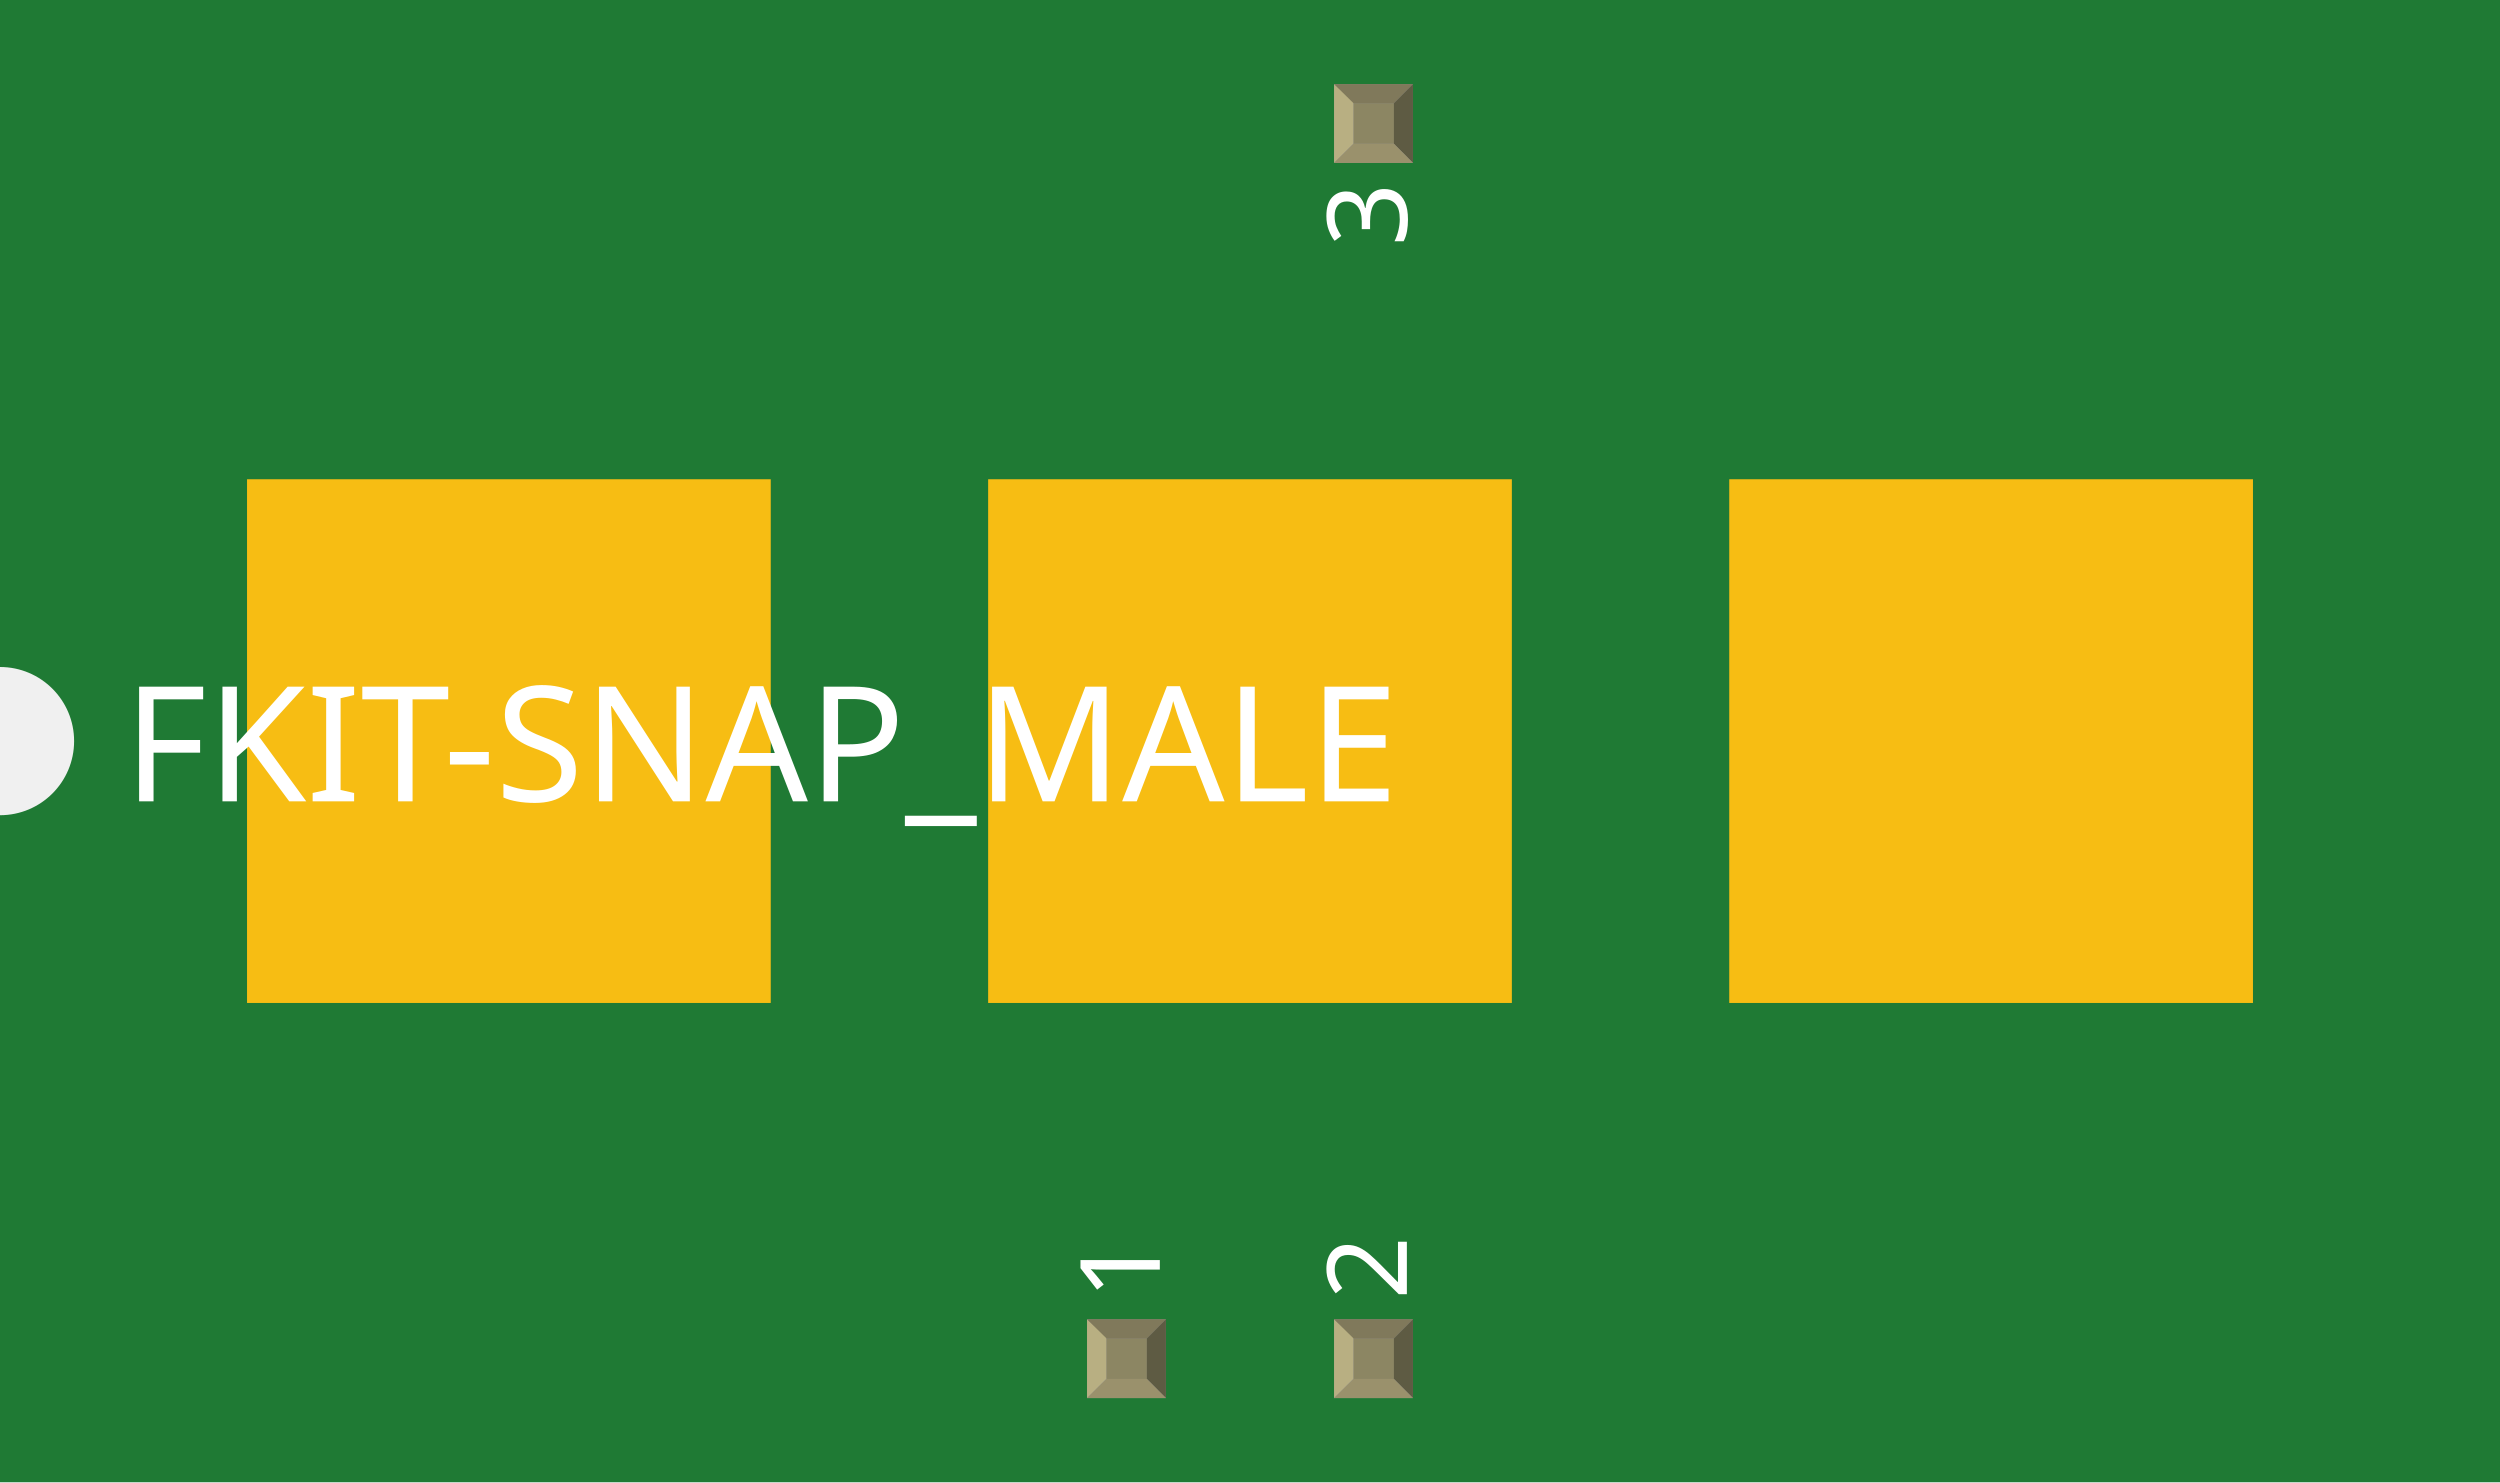
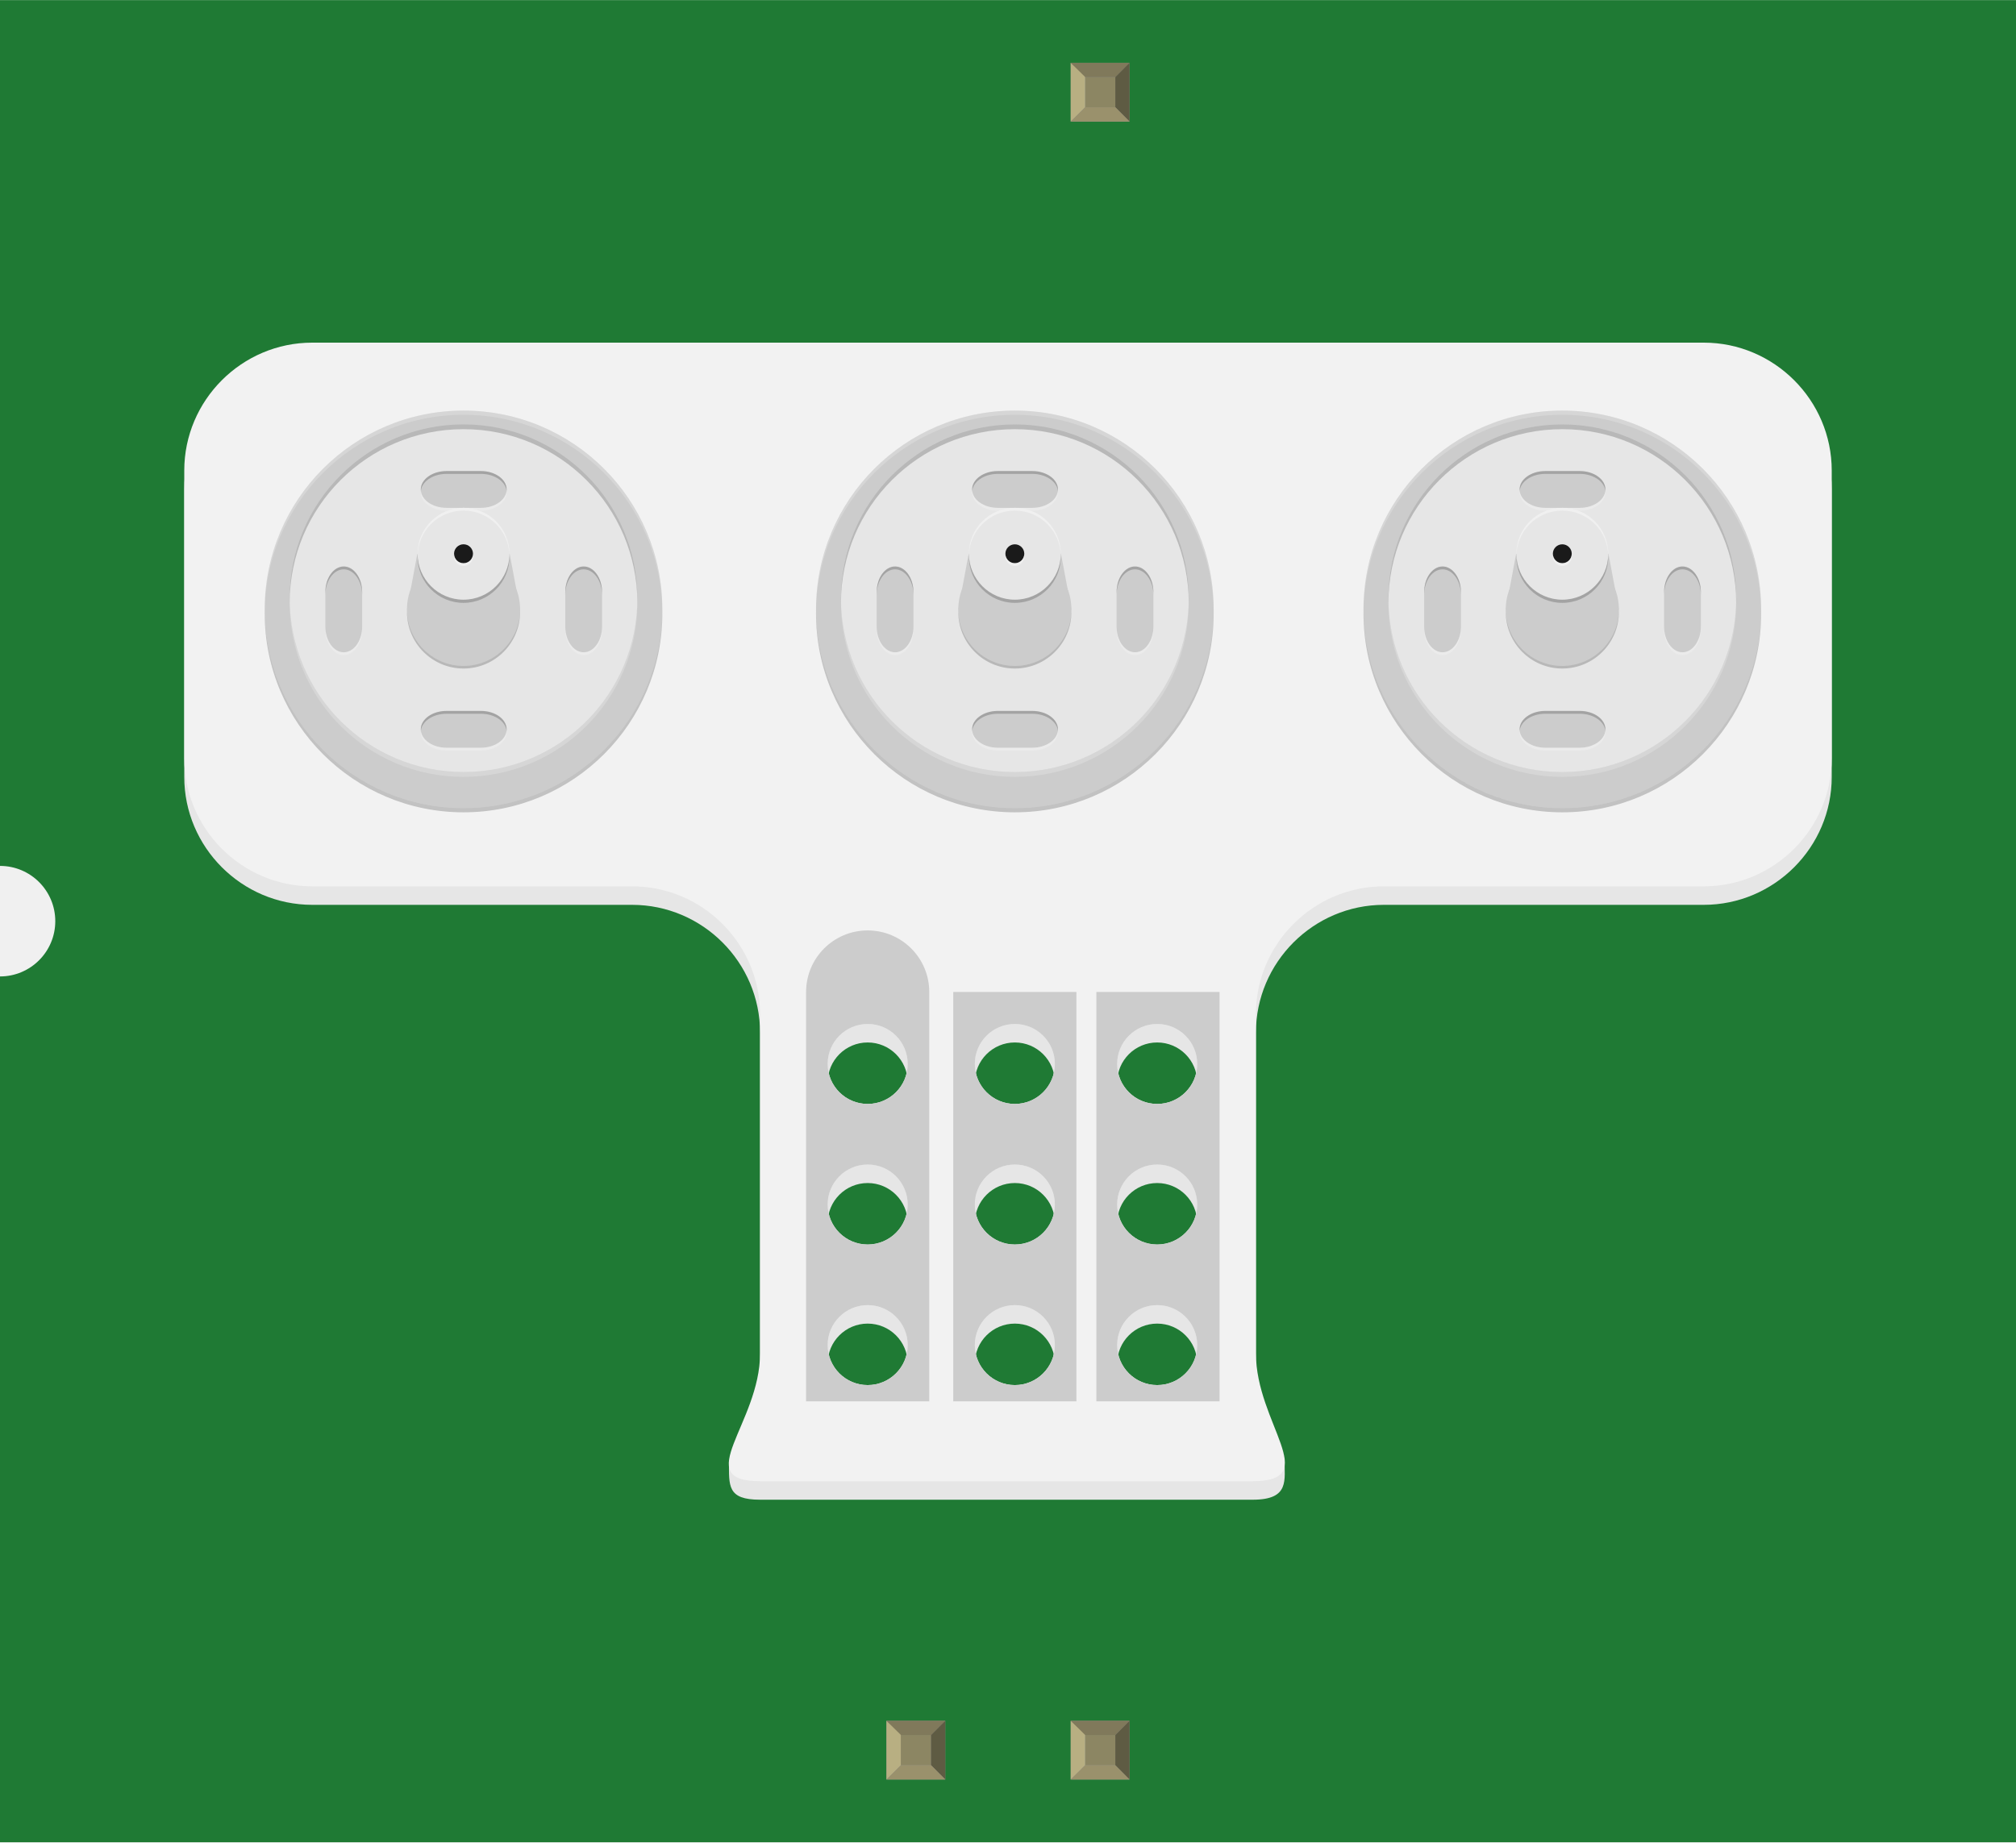
- <svg xmlns="http://www.w3.org/2000/svg" width="1.012in" x="0in" version="1.2" y="0in" height="0.6in" viewBox="0 0 1012 600" baseProfile="tiny">
+ <svg xmlns="http://www.w3.org/2000/svg" width="1.094in" x="0in" version="1.2" y="0in" height="1in" viewBox="0 0 1094.1 1000" baseProfile="tiny">
  <g id="breadboard">
    <g id="icon">
-       <path fill="#1F7A34" stroke="none" stroke-width="0" d="M0,0L0,270A30,30 0 0 1 0,330L0,600L1012,600L1012,0L0,0z" />
-       <g transform="translate(100,194)">
-         <rect width="212" x="0" y="0" fill="#F7BD13" connectorname="1" height="212" stroke="none" stroke-linecap="round" stroke-width="0" />
-         <rect width="212" x="300" y="0" fill="#F7BD13" connectorname="2" height="212" stroke="none" stroke-linecap="round" stroke-width="0" />
-         <rect width="212" x="600" y="0" fill="#F7BD13" connectorname="3" height="212" stroke="none" stroke-linecap="round" stroke-width="0" />
+       <path fill="#1F7A34" stroke="none" stroke-width="0" d="M0,0L0,470A30,30 0 0 1 0,530L0,1000L1094.1,1000L1094.1,0L0,0z" />
+       <g transform="translate(100,185.952)">
+         <g id="silkscreen" />
+         <g>
+           <path fill="#E6E6E6" d="M824.653,10.042L69.444,10.042c-38.194,0,-69.444,31.25,-69.444,69.444l0,156.25c0,38.194,31.25,69.444,69.444,69.444l173.611,0c38.194,0,69.444,31.25,69.444,69.444l0,184.028c0,16.986,-9.361,39.472,-16.875,48.458c0,13.486,-1.014,20.986,16.875,20.986l267.361,0c20.389,0,17.111,-10.806,17.319,-22c-4.597,-12.333,-15.583,-29.639,-15.583,-47.444l0,-184.028c0,-38.194,31.25,-69.444,69.444,-69.444l173.611,0c38.194,0,69.444,-31.25,69.444,-69.444L894.097,79.486C894.097,41.292,862.847,10.042,824.653,10.042zM370.889,575.917c-11.972,0,-21.708,-9.708,-21.708,-21.708c0,-11.986,9.736,-21.708,21.708,-21.708c11.986,0,21.722,9.708,21.722,21.708C392.625,566.208,382.875,575.917,370.889,575.917zM370.889,499.611c-11.972,0,-21.708,-9.708,-21.708,-21.708c0,-11.986,9.736,-21.708,21.708,-21.708c11.986,0,21.722,9.708,21.722,21.708C392.625,489.903,382.875,499.611,370.889,499.611zM370.889,423.306c-11.972,0,-21.708,-9.708,-21.708,-21.708c0,-12,9.736,-21.708,21.708,-21.708c11.986,0,21.722,9.708,21.722,21.708C392.625,413.597,382.875,423.306,370.889,423.306zM450.764,575.917c-11.986,0,-21.722,-9.708,-21.722,-21.708c0,-11.986,9.736,-21.708,21.722,-21.708s21.722,9.708,21.722,21.708C472.486,566.208,462.75,575.917,450.764,575.917zM450.764,499.611c-11.986,0,-21.722,-9.708,-21.722,-21.708c0,-11.986,9.736,-21.708,21.722,-21.708s21.722,9.708,21.722,21.708C472.486,489.903,462.75,499.611,450.764,499.611zM450.764,423.306c-11.986,0,-21.722,-9.708,-21.722,-21.708c0,-12,9.736,-21.708,21.722,-21.708s21.722,9.708,21.722,21.708C472.486,413.597,462.75,423.306,450.764,423.306zM528.014,575.917c-11.986,0,-21.722,-9.708,-21.722,-21.708c0,-11.986,9.736,-21.708,21.722,-21.708s21.722,9.708,21.722,21.708C549.75,566.208,540,575.917,528.014,575.917zM528.014,499.611c-11.986,0,-21.722,-9.708,-21.722,-21.708c0,-11.986,9.736,-21.708,21.722,-21.708s21.722,9.708,21.722,21.708C549.75,489.903,540,499.611,528.014,499.611zM528.014,423.306c-11.986,0,-21.722,-9.708,-21.722,-21.708c0,-12,9.736,-21.708,21.722,-21.708s21.722,9.708,21.722,21.708C549.75,413.597,540,423.306,528.014,423.306z" />
+           <path fill="#F2F2F2" d="M824.653,0L69.444,0C31.25,0,0,31.25,0,69.444l0,156.25c0,38.194,31.25,69.444,69.444,69.444l173.611,0c38.194,0,69.444,31.25,69.444,69.444L312.5,548.611c0,38.194,-38.194,69.444,0,69.444l267.361,0c38.194,0,1.736,-31.25,1.736,-69.444L581.597,364.583c0,-38.194,31.25,-69.444,69.444,-69.444l173.611,0c38.194,0,69.444,-31.25,69.444,-69.444L894.097,69.444C894.097,31.25,862.847,0,824.653,0zM370.889,565.875c-11.972,0,-21.708,-9.708,-21.708,-21.708c0,-11.986,9.736,-21.708,21.708,-21.708c11.986,0,21.722,9.708,21.722,21.708C392.625,556.167,382.875,565.875,370.889,565.875zM370.889,489.569c-11.972,0,-21.708,-9.708,-21.708,-21.708c0,-11.986,9.736,-21.708,21.708,-21.708c11.986,0,21.722,9.708,21.722,21.708C392.625,479.861,382.875,489.569,370.889,489.569zM370.889,413.264c-11.972,0,-21.708,-9.708,-21.708,-21.708c0,-12,9.736,-21.708,21.708,-21.708c11.986,0,21.722,9.708,21.722,21.708C392.625,403.556,382.875,413.264,370.889,413.264zM450.764,565.875c-11.986,0,-21.722,-9.708,-21.722,-21.708c0,-11.986,9.736,-21.708,21.722,-21.708s21.722,9.708,21.722,21.708C472.486,556.167,462.75,565.875,450.764,565.875zM450.764,489.569c-11.986,0,-21.722,-9.708,-21.722,-21.708c0,-11.986,9.736,-21.708,21.722,-21.708s21.722,9.708,21.722,21.708C472.486,479.861,462.75,489.569,450.764,489.569zM450.764,413.264c-11.986,0,-21.722,-9.708,-21.722,-21.708c0,-12,9.736,-21.708,21.722,-21.708s21.722,9.708,21.722,21.708C472.486,403.556,462.75,413.264,450.764,413.264zM528.014,565.875c-11.986,0,-21.722,-9.708,-21.722,-21.708c0,-11.986,9.736,-21.708,21.722,-21.708s21.722,9.708,21.722,21.708C549.75,556.167,540,565.875,528.014,565.875zM528.014,489.569c-11.986,0,-21.722,-9.708,-21.722,-21.708c0,-11.986,9.736,-21.708,21.722,-21.708s21.722,9.708,21.722,21.708C549.75,479.861,540,489.569,528.014,489.569zM528.014,413.264c-11.986,0,-21.722,-9.708,-21.722,-21.708c0,-12,9.736,-21.708,21.722,-21.708s21.722,9.708,21.722,21.708C549.75,403.556,540,413.264,528.014,413.264z" />
+           <g>
+             <g>
+               <path fill="#CCCCCC" d="M495,352.486l0,222.222l66.861,0l0,-222.222L495,352.486zM528.014,565.875c-11.986,0,-21.722,-9.708,-21.722,-21.708c0,-11.986,9.736,-21.708,21.722,-21.708s21.722,9.708,21.722,21.708C549.75,556.167,540,565.875,528.014,565.875zM528.014,489.569c-11.986,0,-21.722,-9.708,-21.722,-21.708c0,-11.986,9.736,-21.708,21.722,-21.708s21.722,9.708,21.722,21.708C549.75,479.861,540,489.569,528.014,489.569zM528.014,413.264c-11.986,0,-21.722,-9.708,-21.722,-21.708c0,-12,9.736,-21.708,21.722,-21.708s21.722,9.708,21.722,21.708C549.75,403.556,540,413.264,528.014,413.264z" />
+             </g>
+             <g>
+               <path fill="#CCCCCC" d="M417.333,352.486l0,222.222l66.847,0l0,-222.222L417.333,352.486zM450.764,565.875c-11.986,0,-21.722,-9.708,-21.722,-21.708c0,-11.986,9.736,-21.708,21.722,-21.708s21.722,9.708,21.722,21.708C472.486,556.167,462.722,565.875,450.764,565.875zM450.764,489.569c-11.986,0,-21.722,-9.708,-21.722,-21.708c0,-11.986,9.736,-21.708,21.722,-21.708s21.722,9.708,21.722,21.708C472.486,479.861,462.722,489.569,450.764,489.569zM450.764,413.264c-11.986,0,-21.722,-9.708,-21.722,-21.708c0,-12,9.736,-21.708,21.722,-21.708s21.722,9.708,21.722,21.708C472.486,403.556,462.722,413.264,450.764,413.264z" />
+             </g>
+             <g>
+               <path fill="#CCCCCC" d="M370.889,319.069c-18.458,0,-33.417,14.958,-33.417,33.417l0,222.222l66.847,0l0,-222.222C404.319,334.028,389.347,319.069,370.889,319.069zM370.903,565.875c-11.986,0,-21.722,-9.708,-21.722,-21.708c0,-11.986,9.736,-21.708,21.722,-21.708c11.972,0,21.708,9.708,21.708,21.708C392.625,556.167,382.875,565.875,370.903,565.875zM370.903,489.569c-11.986,0,-21.722,-9.708,-21.722,-21.708c0,-11.986,9.736,-21.708,21.722,-21.708c11.972,0,21.708,9.708,21.708,21.708C392.625,479.861,382.875,489.569,370.903,489.569zM370.903,413.264c-11.986,0,-21.722,-9.708,-21.722,-21.708c0,-12,9.736,-21.708,21.722,-21.708c11.972,0,21.708,9.708,21.708,21.708C392.625,403.556,382.875,413.264,370.903,413.264z" />
+             </g>
+           </g>
+           <g>
+             <circle fill="#CCCCCC" cx="151.556" cy="144.792" r="107.903" />
+             <path opacity="0.2" d="M43.653,147.056c0,59.583,48.319,107.903,107.903,107.903s107.903,-48.319,107.903,-107.903l0,-2.264c0,59.583,-48.319,107.903,-107.903,107.903s-107.903,-48.319,-107.903,-107.903" />
+             <path opacity="0.2" fill="#FFFFFF" d="M259.444,147.056c0,-59.583,-48.319,-107.903,-107.903,-107.903s-107.903,48.319,-107.903,107.903l0,-2.264c0,-59.583,48.319,-107.903,107.903,-107.903s107.903,48.319,107.903,107.903" />
+             <circle fill="#E6E6E6" cx="151.556" cy="138.722" r="94.361" />
+             <path opacity="0.2" fill="#FFFFFF" d="M57.181,141.347c0,52.111,42.25,94.361,94.361,94.361s94.361,-42.25,94.361,-94.361L245.903,138.722c0,52.111,-42.25,94.361,-94.361,94.361S57.181,190.833,57.181,138.722" />
+             <path opacity="0.2" d="M245.917,141.347c0,-52.111,-42.25,-94.375,-94.361,-94.375s-94.361,42.25,-94.361,94.375L57.194,138.722c0,-52.111,42.25,-94.361,94.361,-94.361s94.361,42.25,94.361,94.361" />
+             <circle fill="#CCCCCC" cx="151.556" cy="144.792" r="30.694" />
+             <path opacity="0.2" d="M120.861,146.208c0,16.944,13.75,30.694,30.694,30.694c16.958,0,30.694,-13.75,30.694,-30.694l0,-1.417c0,16.944,-13.75,30.694,-30.694,30.694c-16.944,0,-30.694,-13.75,-30.694,-30.694" />
+             <path fill="#CCCCCC" d="M76.569,154.194c0,7.639,4.486,13.889,9.986,13.889s9.986,-6.25,9.986,-13.889L96.542,135.389c0,-7.639,-4.486,-13.889,-9.986,-13.889s-9.986,6.25,-9.986,13.889L76.569,154.194z" />
+             <path fill="#CCCCCC" d="M206.778,154.194c0,7.639,4.486,13.889,9.986,13.889s9.986,-6.25,9.986,-13.889L226.75,135.389c0,-7.639,-4.486,-13.889,-9.986,-13.889s-9.986,6.25,-9.986,13.889L206.778,154.194z" />
+             <path fill="#CCCCCC" d="M142.264,69.708c-7.639,0,-13.889,4.486,-13.889,9.986s6.25,9.986,13.889,9.986l18.806,0c7.639,0,13.889,-4.486,13.889,-9.986s-6.25,-9.986,-13.889,-9.986L142.264,69.708z" />
+             <path fill="#CCCCCC" d="M142.264,199.917c-7.639,0,-13.889,4.486,-13.889,9.986s6.25,9.986,13.889,9.986l18.806,0c7.639,0,13.889,-4.486,13.889,-9.986s-6.25,-9.986,-13.889,-9.986L142.264,199.917z" />
+             <g>
+               <path opacity="0.2" d="M76.569,136.944c0,-7.639,4.486,-13.889,9.986,-13.889s9.986,6.25,9.986,13.889L96.542,135.389c0,-7.639,-4.486,-13.889,-9.986,-13.889s-9.986,6.25,-9.986,13.889" />
+               <path opacity="0.2" d="M206.778,136.944c0,-7.639,4.486,-13.889,9.986,-13.889s9.986,6.25,9.986,13.889L226.75,135.389c0,-7.639,-4.486,-13.889,-9.986,-13.889s-9.986,6.25,-9.986,13.889" />
+               <path opacity="0.2" d="M128.375,81.236c0,-5.5,6.25,-9.986,13.889,-9.986l18.806,0c7.639,0,13.889,4.486,13.889,9.986L174.958,79.694c0,-5.5,-6.25,-9.986,-13.889,-9.986l-18.806,0c-7.639,0,-13.889,4.486,-13.889,9.986" />
+               <path opacity="0.2" d="M128.375,211.444c0,-5.5,6.25,-9.986,13.889,-9.986l18.806,0c7.639,0,13.889,4.486,13.889,9.986l0,-1.542c0,-5.5,-6.25,-9.986,-13.889,-9.986l-18.806,0c-7.639,0,-13.889,4.486,-13.889,9.986" />
+             </g>
+             <g>
+               <path opacity="0.2" fill="#FFFFFF" d="M226.75,154.194c0,7.639,-4.486,13.889,-9.986,13.889s-9.986,-6.25,-9.986,-13.889l0,1.542c0,7.639,4.486,13.889,9.986,13.889s9.986,-6.25,9.986,-13.889" />
+               <path opacity="0.2" fill="#FFFFFF" d="M96.542,154.194c0,7.639,-4.486,13.889,-9.986,13.889s-9.986,-6.25,-9.986,-13.889l0,1.542c0,7.639,4.486,13.889,9.986,13.889s9.986,-6.25,9.986,-13.889" />
+               <path opacity="0.2" fill="#FFFFFF" d="M174.944,209.903c0,5.5,-6.25,9.986,-13.889,9.986l-18.806,0c-7.639,0,-13.889,-4.486,-13.889,-9.986l0,1.542c0,5.5,6.25,9.986,13.889,9.986l18.806,0c7.639,0,13.889,-4.486,13.889,-9.986" />
+               <path opacity="0.2" fill="#FFFFFF" d="M174.944,79.694c0,5.5,-6.25,9.986,-13.889,9.986l-18.806,0c-7.639,0,-13.889,-4.486,-13.889,-9.986l0,1.542c0,5.5,6.25,9.986,13.889,9.986l18.806,0c7.639,0,13.889,-4.486,13.889,-9.986" />
+             </g>
+             <polygon fill="#CCCCCC" points="176.597,114.597,126.5,114.597,120.861,144.792,182.25,144.792" />
+             <circle fill="#E6E6E6" cx="151.556" cy="114.597" r="24.944" />
+             <circle fill="#1A1A1A" cx="151.556" cy="114.597" r="5.139" />
+             <path opacity="0.4" fill="#FFFFFF" d="M146.417,116.097c0,2.833,2.306,5.139,5.139,5.139s5.139,-2.306,5.139,-5.139L156.694,114.597c0,2.833,-2.306,5.139,-5.139,5.139s-5.139,-2.306,-5.139,-5.139" />
+             <path opacity="0.2" d="M126.611,116.319c0,13.764,11.167,24.944,24.931,24.944c13.778,0,24.944,-11.181,24.944,-24.944L176.486,114.597c0,13.764,-11.167,24.944,-24.944,24.944c-13.764,0,-24.931,-11.181,-24.931,-24.944L126.611,116.319z" />
+             <path opacity="0.4" fill="#FFFFFF" d="M176.5,116.097c0,-13.764,-11.167,-24.931,-24.944,-24.931c-13.764,0,-24.931,11.167,-24.931,24.931L126.625,114.597c0,-13.778,11.167,-24.931,24.931,-24.931c13.778,0,24.944,11.167,24.944,24.931" />
+           </g>
+           <g>
+             <circle fill="#CCCCCC" cx="450.764" cy="144.792" r="107.903" />
+             <path opacity="0.2" d="M342.861,147.056c0,59.583,48.319,107.903,107.903,107.903s107.903,-48.319,107.903,-107.903l0,-2.264c0,59.583,-48.319,107.903,-107.903,107.903s-107.903,-48.319,-107.903,-107.903" />
+             <path opacity="0.2" fill="#FFFFFF" d="M558.653,147.056c0,-59.583,-48.319,-107.903,-107.903,-107.903s-107.903,48.319,-107.903,107.903l0,-2.264c0,-59.583,48.319,-107.903,107.903,-107.903s107.903,48.319,107.903,107.903" />
+             <circle fill="#E6E6E6" cx="450.764" cy="138.722" r="94.375" />
+             <path opacity="0.2" fill="#FFFFFF" d="M356.389,141.347c0,52.111,42.25,94.361,94.361,94.361s94.375,-42.25,94.375,-94.361L545.125,138.722c0,52.111,-42.264,94.361,-94.375,94.361S356.389,190.833,356.389,138.722" />
+             <path opacity="0.2" d="M545.139,141.347c0,-52.111,-42.264,-94.375,-94.375,-94.375s-94.361,42.25,-94.361,94.375L356.403,138.722c0,-52.111,42.25,-94.361,94.361,-94.361s94.375,42.25,94.375,94.361" />
+             <circle fill="#CCCCCC" cx="450.764" cy="144.792" r="30.694" />
+             <path opacity="0.2" d="M420.069,146.208c0,16.944,13.736,30.694,30.694,30.694s30.708,-13.75,30.708,-30.694l0,-1.417c0,16.944,-13.75,30.694,-30.708,30.694s-30.694,-13.75,-30.694,-30.694" />
+             <path fill="#CCCCCC" d="M375.778,154.194c0,7.639,4.486,13.889,9.986,13.889s9.986,-6.25,9.986,-13.889L395.75,135.389c0,-7.639,-4.486,-13.889,-9.986,-13.889s-9.986,6.25,-9.986,13.889L375.778,154.194z" />
+             <path fill="#CCCCCC" d="M505.986,154.194c0,7.639,4.486,13.889,9.986,13.889s9.986,-6.25,9.986,-13.889L525.958,135.389c0,-7.639,-4.486,-13.889,-9.986,-13.889s-9.986,6.25,-9.986,13.889L505.986,154.194z" />
+             <path fill="#CCCCCC" d="M441.472,69.708c-7.639,0,-13.889,4.486,-13.889,9.986s6.25,9.986,13.889,9.986l18.806,0c7.639,0,13.889,-4.486,13.889,-9.986s-6.25,-9.986,-13.889,-9.986L441.472,69.708z" />
+             <path fill="#CCCCCC" d="M441.472,199.917c-7.639,0,-13.889,4.486,-13.889,9.986s6.25,9.986,13.889,9.986l18.806,0c7.639,0,13.889,-4.486,13.889,-9.986s-6.25,-9.986,-13.889,-9.986L441.472,199.917z" />
+             <g>
+               <path opacity="0.2" d="M375.778,136.944c0,-7.639,4.486,-13.889,9.986,-13.889s9.986,6.25,9.986,13.889L395.75,135.389c0,-7.639,-4.486,-13.889,-9.986,-13.889s-9.986,6.25,-9.986,13.889" />
+               <path opacity="0.2" d="M505.986,136.944c0,-7.639,4.486,-13.889,9.986,-13.889s9.986,6.25,9.986,13.889L525.958,135.389c0,-7.639,-4.486,-13.889,-9.986,-13.889s-9.986,6.25,-9.986,13.889" />
+               <path opacity="0.2" d="M427.583,81.236c0,-5.5,6.25,-9.986,13.889,-9.986l18.806,0c7.639,0,13.889,4.486,13.889,9.986L474.167,79.694c0,-5.5,-6.25,-9.986,-13.889,-9.986l-18.806,0c-7.639,0,-13.889,4.486,-13.889,9.986" />
+               <path opacity="0.2" d="M427.583,211.444c0,-5.5,6.25,-9.986,13.889,-9.986l18.806,0c7.639,0,13.889,4.486,13.889,9.986l0,-1.542c0,-5.5,-6.25,-9.986,-13.889,-9.986l-18.806,0c-7.639,0,-13.889,4.486,-13.889,9.986" />
+             </g>
+             <g>
+               <path opacity="0.2" fill="#FFFFFF" d="M525.958,154.194c0,7.639,-4.486,13.889,-9.986,13.889s-9.986,-6.25,-9.986,-13.889l0,1.542c0,7.639,4.486,13.889,9.986,13.889s9.986,-6.25,9.986,-13.889" />
+               <path opacity="0.2" fill="#FFFFFF" d="M395.75,154.194c0,7.639,-4.486,13.889,-9.986,13.889s-9.986,-6.25,-9.986,-13.889l0,1.542c0,7.639,4.486,13.889,9.986,13.889s9.986,-6.25,9.986,-13.889" />
+               <path opacity="0.2" fill="#FFFFFF" d="M474.153,209.903c0,5.5,-6.25,9.986,-13.889,9.986l-18.806,0c-7.639,0,-13.889,-4.486,-13.889,-9.986l0,1.542c0,5.5,6.25,9.986,13.889,9.986l18.806,0c7.639,0,13.889,-4.486,13.889,-9.986" />
+               <path opacity="0.2" fill="#FFFFFF" d="M474.153,79.694c0,5.5,-6.25,9.986,-13.889,9.986l-18.806,0c-7.639,0,-13.889,-4.486,-13.889,-9.986l0,1.542c0,5.5,6.25,9.986,13.889,9.986l18.806,0c7.639,0,13.889,-4.486,13.889,-9.986" />
+             </g>
+             <polygon fill="#CCCCCC" points="475.806,114.597,425.708,114.597,420.069,144.792,481.472,144.792" />
+             <circle fill="#E6E6E6" cx="450.764" cy="114.597" r="24.931" />
+             <circle fill="#1A1A1A" cx="450.764" cy="114.597" r="5.125" />
+             <path opacity="0.4" fill="#FFFFFF" d="M445.625,116.097c0,2.833,2.292,5.139,5.125,5.139s5.125,-2.306,5.125,-5.139L455.875,114.597c0,2.833,-2.292,5.139,-5.125,5.139s-5.125,-2.306,-5.125,-5.139" />
+             <path opacity="0.2" d="M425.833,116.319c0,13.764,11.167,24.944,24.931,24.944c13.778,0,24.944,-11.181,24.944,-24.944L475.708,114.597c0,13.764,-11.167,24.944,-24.944,24.944c-13.764,0,-24.931,-11.181,-24.931,-24.944L425.833,116.319z" />
+             <path opacity="0.4" fill="#FFFFFF" d="M475.694,116.097c0,-13.764,-11.167,-24.931,-24.944,-24.931c-13.764,0,-24.931,11.167,-24.931,24.931L425.819,114.597c0,-13.778,11.167,-24.931,24.931,-24.931c13.778,0,24.944,11.167,24.944,24.931" />
+           </g>
+           <g>
+             <circle fill="#CCCCCC" cx="747.875" cy="144.792" r="107.903" />
+             <path opacity="0.2" d="M639.986,147.056c0,59.583,48.319,107.903,107.903,107.903s107.903,-48.319,107.903,-107.903l0,-2.264c0,59.583,-48.319,107.903,-107.903,107.903s-107.903,-48.319,-107.903,-107.903" />
+             <path opacity="0.2" fill="#FFFFFF" d="M855.778,147.056c0,-59.583,-48.319,-107.903,-107.903,-107.903s-107.903,48.319,-107.903,107.903l0,-2.264c0,-59.583,48.319,-107.903,107.903,-107.903s107.903,48.319,107.903,107.903" />
+             <circle fill="#E6E6E6" cx="747.875" cy="138.722" r="94.375" />
+             <path opacity="0.2" fill="#FFFFFF" d="M653.5,141.347c0,52.111,42.264,94.361,94.375,94.361s94.375,-42.25,94.375,-94.361L842.25,138.722c0,52.111,-42.264,94.361,-94.375,94.361s-94.375,-42.25,-94.375,-94.361" />
+             <path opacity="0.2" d="M842.25,141.347c0,-52.111,-42.264,-94.375,-94.375,-94.375s-94.375,42.25,-94.375,94.375L653.5,138.722c0,-52.111,42.264,-94.361,94.375,-94.361s94.375,42.25,94.375,94.361" />
+             <circle fill="#CCCCCC" cx="747.889" cy="144.792" r="30.694" />
+             <path opacity="0.2" d="M717.181,146.208c0,16.944,13.736,30.694,30.694,30.694s30.708,-13.75,30.708,-30.694l0,-1.417c0,16.944,-13.75,30.694,-30.708,30.694s-30.694,-13.75,-30.694,-30.694" />
+             <path fill="#CCCCCC" d="M672.903,154.194c0,7.639,4.486,13.889,9.986,13.889s9.986,-6.25,9.986,-13.889L692.875,135.389c0,-7.639,-4.486,-13.889,-9.986,-13.889s-9.986,6.25,-9.986,13.889L672.903,154.194z" />
+             <path fill="#CCCCCC" d="M803.111,154.194c0,7.639,4.486,13.889,9.986,13.889s9.986,-6.25,9.986,-13.889L823.083,135.389c0,-7.639,-4.486,-13.889,-9.986,-13.889s-9.986,6.25,-9.986,13.889L803.111,154.194z" />
+             <path fill="#CCCCCC" d="M738.583,69.708c-7.639,0,-13.889,4.486,-13.889,9.986s6.25,9.986,13.889,9.986l18.806,0c7.639,0,13.889,-4.486,13.889,-9.986s-6.25,-9.986,-13.889,-9.986L738.583,69.708z" />
+             <path fill="#CCCCCC" d="M738.583,199.917c-7.639,0,-13.889,4.486,-13.889,9.986s6.25,9.986,13.889,9.986l18.806,0c7.639,0,13.889,-4.486,13.889,-9.986s-6.25,-9.986,-13.889,-9.986L738.583,199.917z" />
+             <g>
+               <path opacity="0.2" d="M672.903,136.944c0,-7.639,4.486,-13.889,9.986,-13.889s9.986,6.25,9.986,13.889L692.875,135.389c0,-7.639,-4.486,-13.889,-9.986,-13.889s-9.986,6.25,-9.986,13.889" />
+               <path opacity="0.2" d="M803.111,136.944c0,-7.639,4.486,-13.889,9.986,-13.889s9.986,6.25,9.986,13.889L823.083,135.389c0,-7.639,-4.486,-13.889,-9.986,-13.889s-9.986,6.25,-9.986,13.889" />
+               <path opacity="0.2" d="M724.694,81.236c0,-5.5,6.25,-9.986,13.889,-9.986l18.806,0c7.639,0,13.889,4.486,13.889,9.986L771.278,79.694c0,-5.5,-6.25,-9.986,-13.889,-9.986l-18.806,0c-7.639,0,-13.889,4.486,-13.889,9.986" />
+               <path opacity="0.2" d="M724.694,211.444c0,-5.5,6.25,-9.986,13.889,-9.986l18.806,0c7.639,0,13.889,4.486,13.889,9.986l0,-1.542c0,-5.5,-6.25,-9.986,-13.889,-9.986l-18.806,0c-7.639,0,-13.889,4.486,-13.889,9.986" />
+             </g>
+             <g>
+               <path opacity="0.2" fill="#FFFFFF" d="M823.069,154.194c0,7.639,-4.486,13.889,-9.986,13.889s-9.986,-6.25,-9.986,-13.889l0,1.542c0,7.639,4.486,13.889,9.986,13.889s9.986,-6.25,9.986,-13.889" />
+               <path opacity="0.2" fill="#FFFFFF" d="M692.861,154.194c0,7.639,-4.486,13.889,-9.986,13.889s-9.986,-6.25,-9.986,-13.889l0,1.542c0,7.639,4.486,13.889,9.986,13.889s9.986,-6.25,9.986,-13.889" />
+               <path opacity="0.2" fill="#FFFFFF" d="M771.278,209.903c0,5.5,-6.25,9.986,-13.889,9.986l-18.806,0c-7.639,0,-13.889,-4.486,-13.889,-9.986l0,1.542c0,5.5,6.25,9.986,13.889,9.986l18.806,0c7.639,0,13.889,-4.486,13.889,-9.986" />
+               <path opacity="0.2" fill="#FFFFFF" d="M771.278,79.694c0,5.5,-6.25,9.986,-13.889,9.986l-18.806,0c-7.639,0,-13.889,-4.486,-13.889,-9.986l0,1.542c0,5.5,6.25,9.986,13.889,9.986l18.806,0c7.639,0,13.889,-4.486,13.889,-9.986" />
+             </g>
+             <polygon fill="#CCCCCC" points="772.931,114.597,722.819,114.597,717.181,144.792,778.583,144.792" />
+             <circle fill="#E6E6E6" cx="747.889" cy="114.597" r="24.931" />
+             <circle fill="#1A1A1A" cx="747.875" cy="114.597" r="5.125" />
+             <path opacity="0.4" fill="#FFFFFF" d="M742.75,116.097c0,2.833,2.292,5.139,5.125,5.139s5.125,-2.306,5.125,-5.139L753,114.597c0,2.833,-2.292,5.139,-5.125,5.139s-5.125,-2.306,-5.125,-5.139" />
+             <path opacity="0.2" d="M722.944,116.319c0,13.764,11.167,24.944,24.931,24.944c13.778,0,24.944,-11.181,24.944,-24.944L772.819,114.597c0,13.764,-11.167,24.944,-24.944,24.944c-13.764,0,-24.931,-11.181,-24.931,-24.944L722.944,116.319z" />
+             <path opacity="0.4" fill="#FFFFFF" d="M772.819,116.097c0,-13.764,-11.167,-24.931,-24.944,-24.931c-13.764,0,-24.931,11.167,-24.931,24.931L722.944,114.597c0,-13.778,11.167,-24.931,24.931,-24.931c13.778,0,24.944,11.167,24.944,24.931" />
+           </g>
+         </g>
      </g>
    </g>
-     <g transform="translate(440.035,534.05)">
+     <g transform="translate(481.083,934.05)">
      <rect width="31.93" x="0" y="0" fill="#8D8C8C" height="31.9" id="connector0pin" />
      <rect width="16.444" x="7.792" y="7.735" fill="#8C8663" height="16.415" />
      <polygon fill="#B8AF82" points="0,31.9,7.792,24.137,7.792,6.972,0,0" />
      <polygon fill="#80795B" points="24.208,7.763,7.903,7.763,0,0,31.93,0" />
      <polygon fill="#5E5B43" points="24.208,24.137,24.208,7.763,31.93,0,31.93,31.9" />
      <polygon fill="#9A916C" points="0,31.9,7.875,24.137,24.208,24.137,31.93,31.9" />
    </g>
-     <g transform="translate(540.035,534.05)">
+     <g transform="translate(581.083,934.05)">
      <rect width="31.93" x="0" y="0" fill="#8D8C8C" height="31.9" id="connector1pin" />
      <rect width="16.444" x="7.792" y="7.735" fill="#8C8663" height="16.415" />
      <polygon fill="#B8AF82" points="0,31.9,7.792,24.137,7.792,6.972,0,0" />
      <polygon fill="#80795B" points="24.208,7.763,7.903,7.763,0,0,31.93,0" />
      <polygon fill="#5E5B43" points="24.208,24.137,24.208,7.763,31.93,0,31.93,31.9" />
      <polygon fill="#9A916C" points="0,31.9,7.875,24.137,24.208,24.137,31.93,31.9" />
    </g>
-     <g transform="translate(540.035,34.05)">
+     <g transform="translate(581.083,34.05)">
      <rect width="31.93" x="0" y="0" fill="#8D8C8C" height="31.9" id="connector2pin" />
      <rect width="16.444" x="7.792" y="7.735" fill="#8C8663" height="16.415" />
      <polygon fill="#B8AF82" points="0,31.9,7.792,24.137,7.792,6.972,0,0" />
      <polygon fill="#80795B" points="24.208,7.763,7.903,7.763,0,0,31.93,0" />
      <polygon fill="#5E5B43" points="24.208,24.137,24.208,7.763,31.93,0,31.93,31.9" />
      <polygon fill="#9A916C" points="0,31.9,7.875,24.137,24.208,24.137,31.93,31.9" />
    </g>
  </g>
-   <text x="50" y="324.375" font-family="OCRA" fill="white" text-anchor="start" stroke="none" id="label" stroke-width="0" font-size="65">FKIT-SNAP_MALE</text>
-   <g transform="translate(469.5,526.05)">
-     <g transform="rotate(-90)">
-       <text x="0" y="0" font-family="OCRA" fill="white" text-anchor="start" stroke="none" stroke-width="0" font-size="45">1</text>
-     </g>
-   </g>
-   <g transform="translate(569.5,526.05)">
-     <g transform="rotate(-90)">
-       <text x="0" y="0" font-family="OCRA" fill="white" text-anchor="start" stroke="none" stroke-width="0" font-size="45">2</text>
-     </g>
-   </g>
-   <g transform="translate(569.5,73.95)">
-     <g transform="rotate(-90)">
-       <text x="0" y="0" font-family="OCRA" fill="white" text-anchor="end" stroke="none" stroke-width="0" font-size="45">3</text>
-     </g>
-   </g>
</svg>
